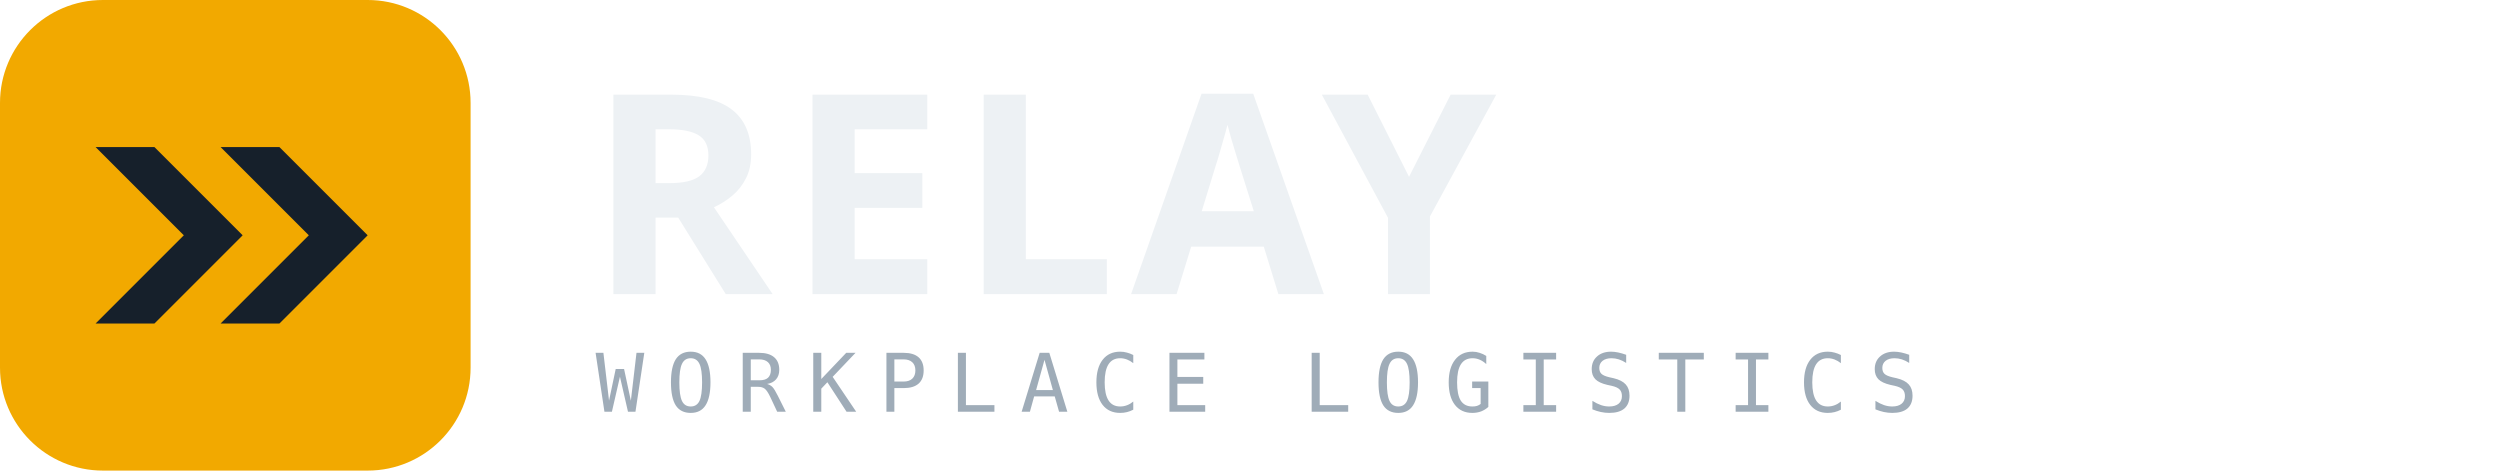
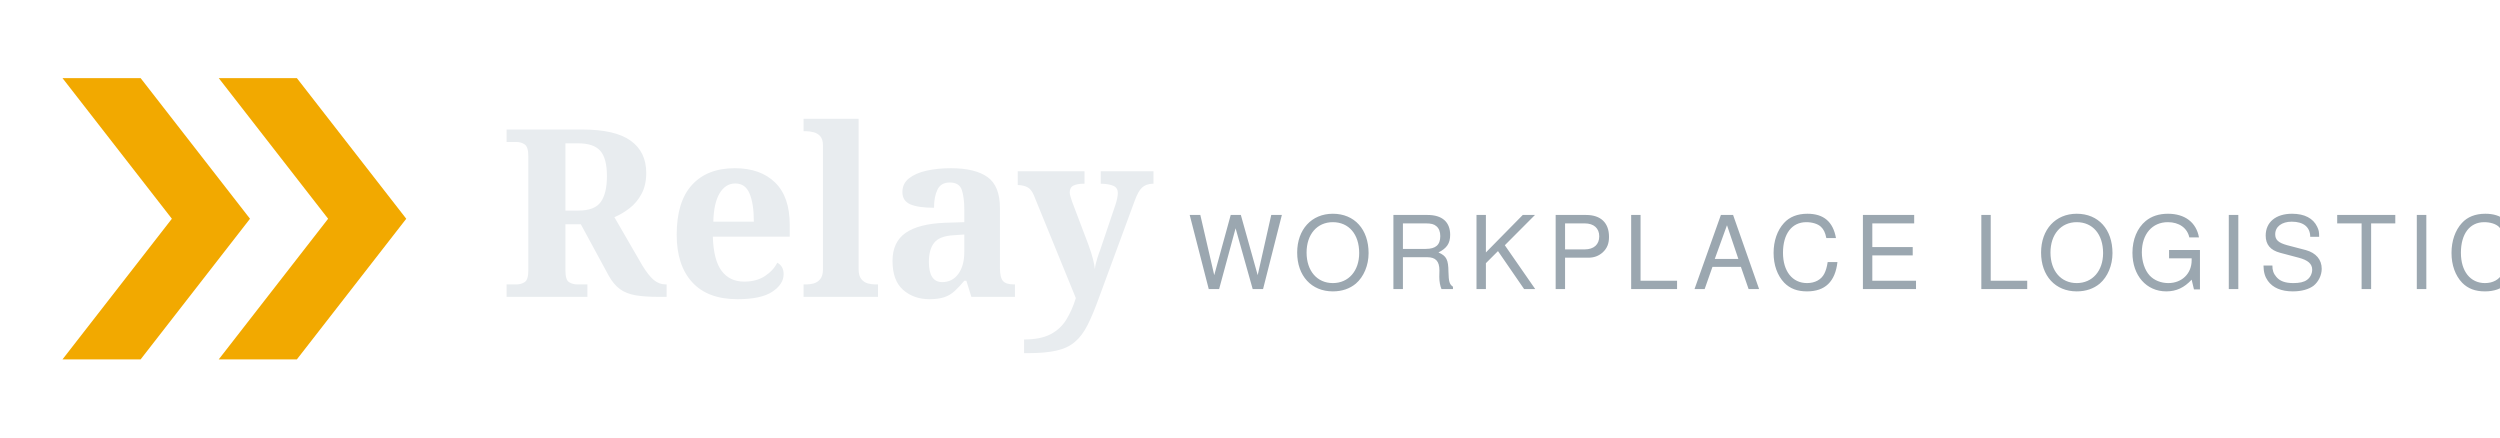
- <svg xmlns="http://www.w3.org/2000/svg" viewBox="0 0 340 64" width="340" height="64">
-   <rect width="64" height="64" rx="14" fill="#F2A900" />
-   <path d="M13 20 L25 32 L13 44 L21 44 L33 32 L21 20 Z" fill="#16202B" />
-   <path d="M30 20 L42 32 L30 44 L38 44 L50 32 L38 20 Z" fill="#16202B" />
-   <text x="80" y="40" font-family="'Barlow Condensed','Arial Narrow',sans-serif" font-size="38" font-weight="700" letter-spacing="2" fill="#EDF1F4">RELAY</text>
-   <text x="81" y="56" font-family="'IBM Plex Mono',monospace" font-size="11" letter-spacing="3" fill="#9FACB8">WORKPLACE LOGISTICS</text>
+ <svg xmlns="http://www.w3.org/2000/svg" viewBox="0 0 320 56" width="320" height="56">
+   <path d="M8 10 L22 28 L8 46 L18 46 L32 28 L18 10 Z" fill="#F2A900" />
+   <path d="M28 10 L42 28 L28 46 L38 46 L52 28 L38 10 Z" fill="#F2A900" />
+   <text x="64" y="38" font-family="Bitter,Georgia,serif" font-size="30" font-weight="700" fill="#E8ECEF">Relay</text>
+   <text x="152" y="37" font-family="'Source Sans 3',Helvetica,sans-serif" font-size="13" letter-spacing="1.5" fill="#9BA7B0">WORKPLACE LOGISTICS</text>
</svg>
